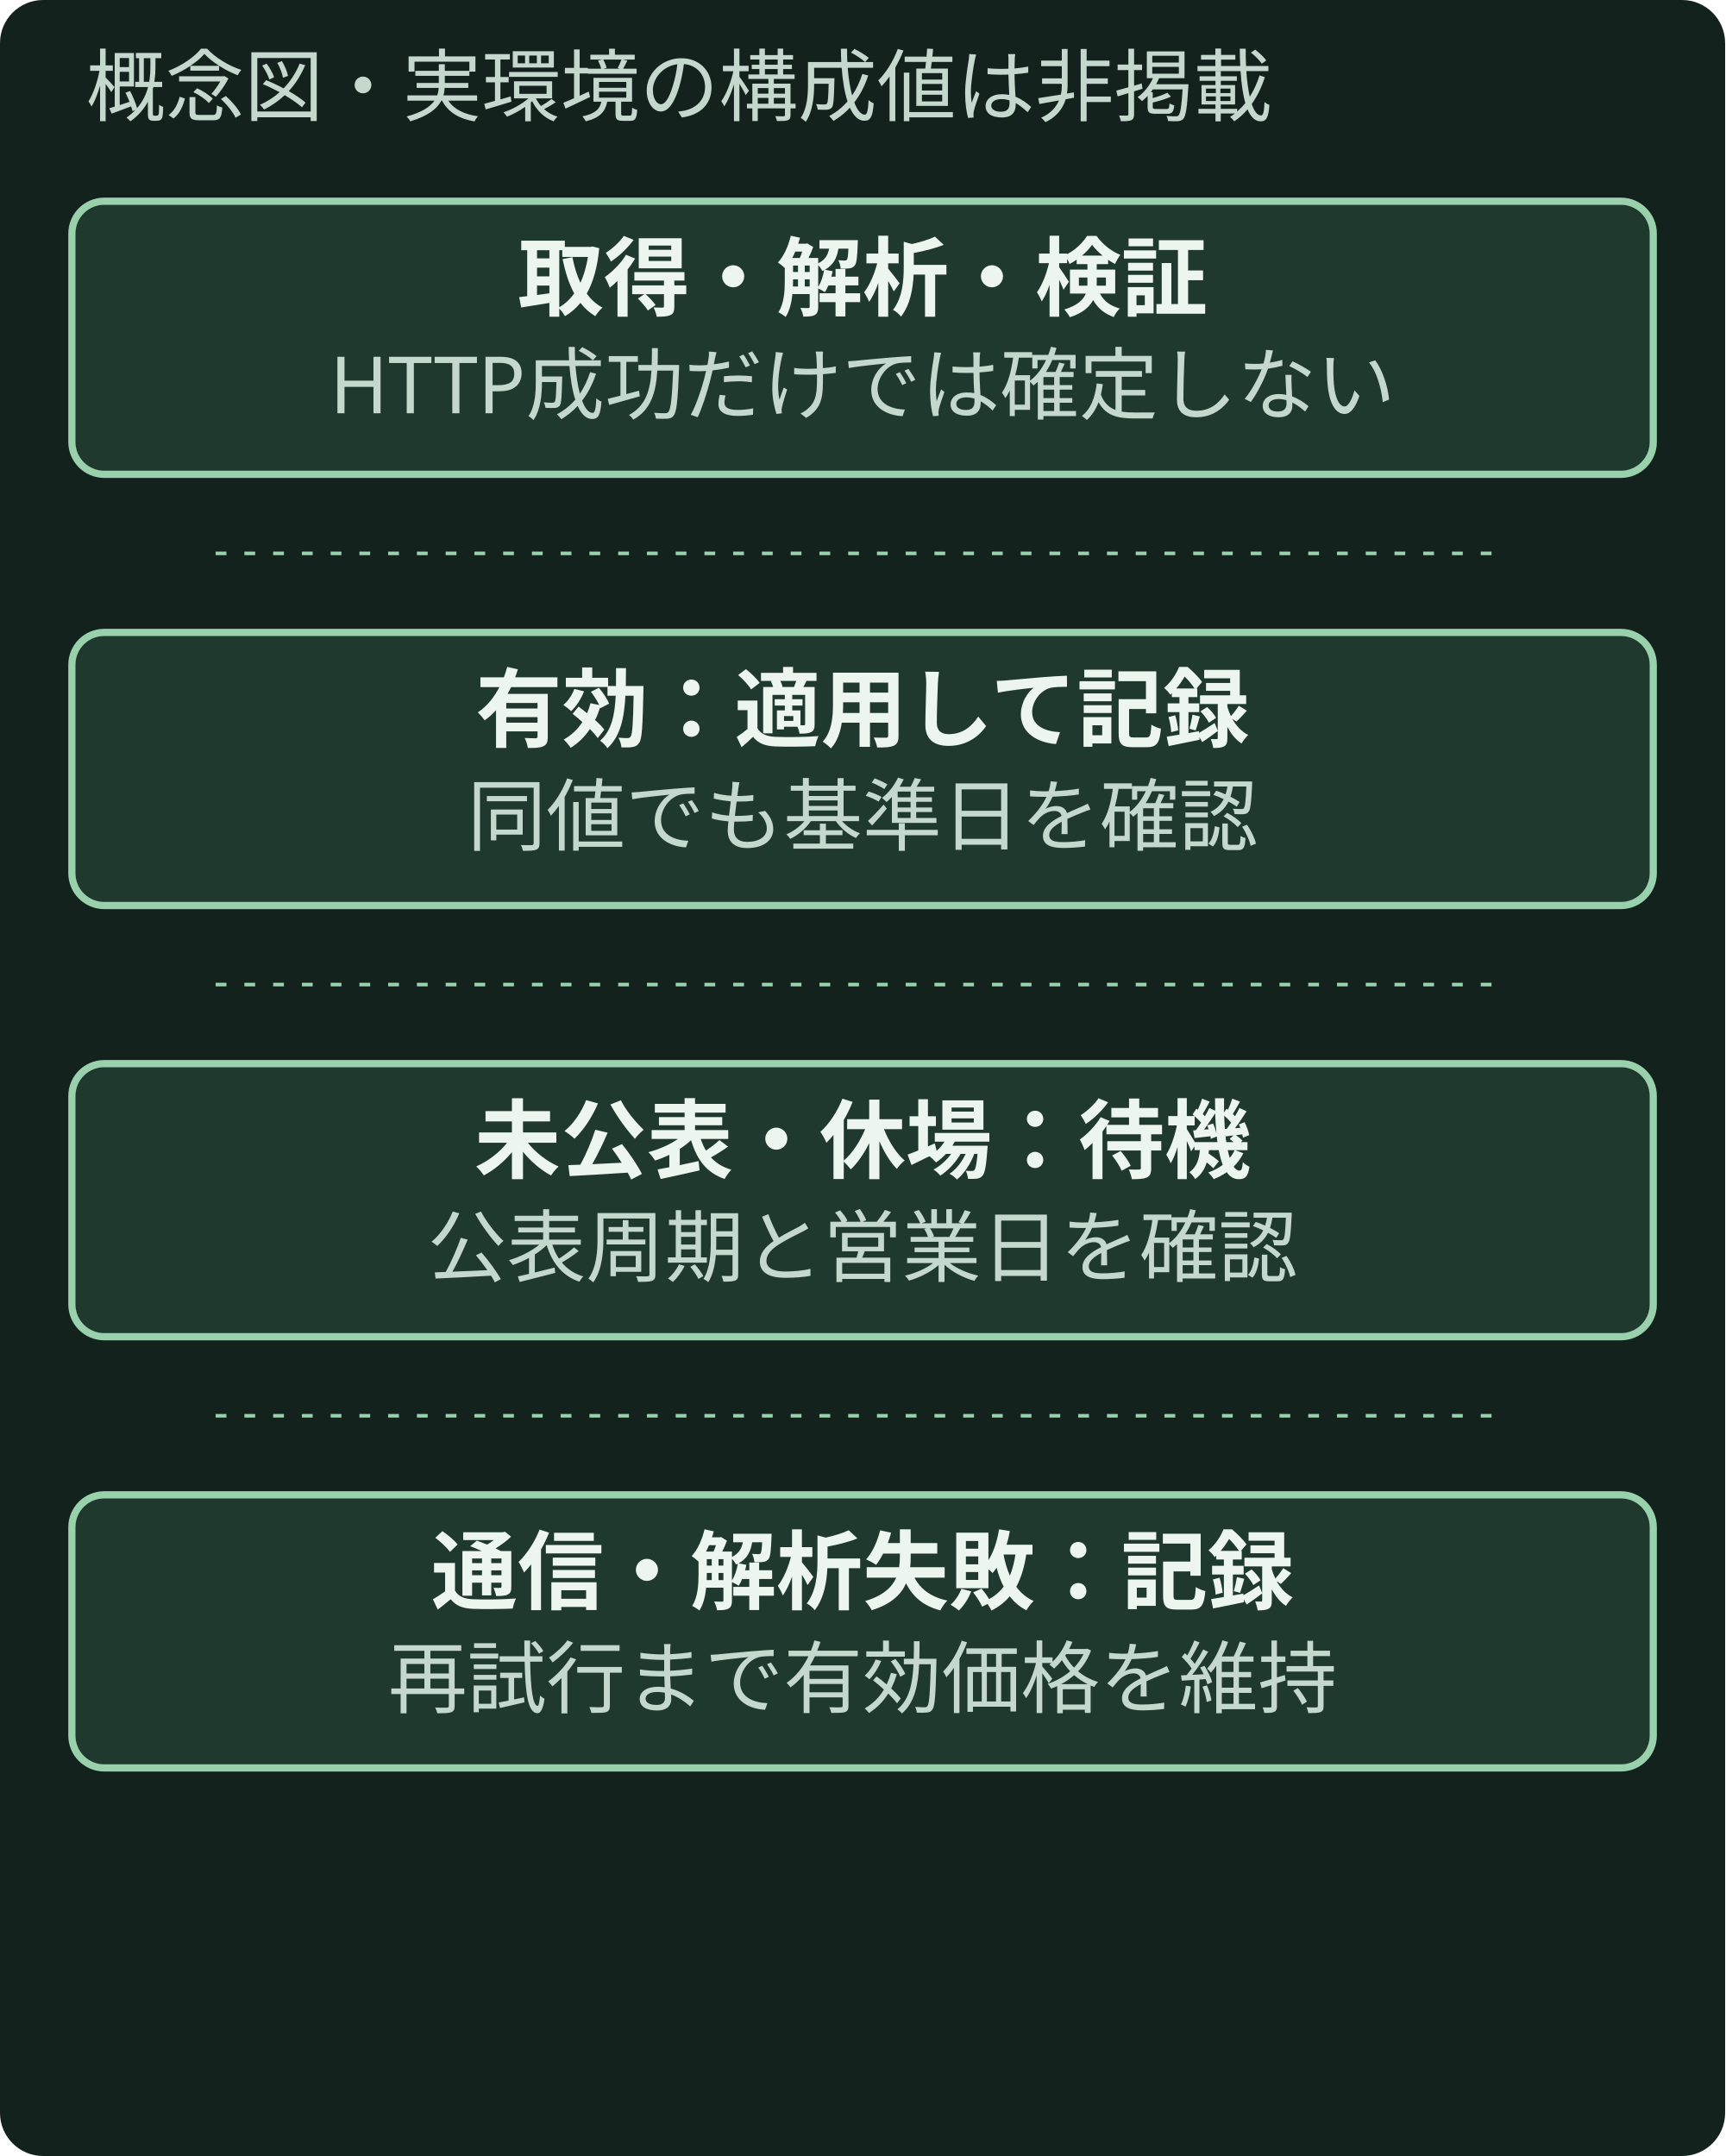
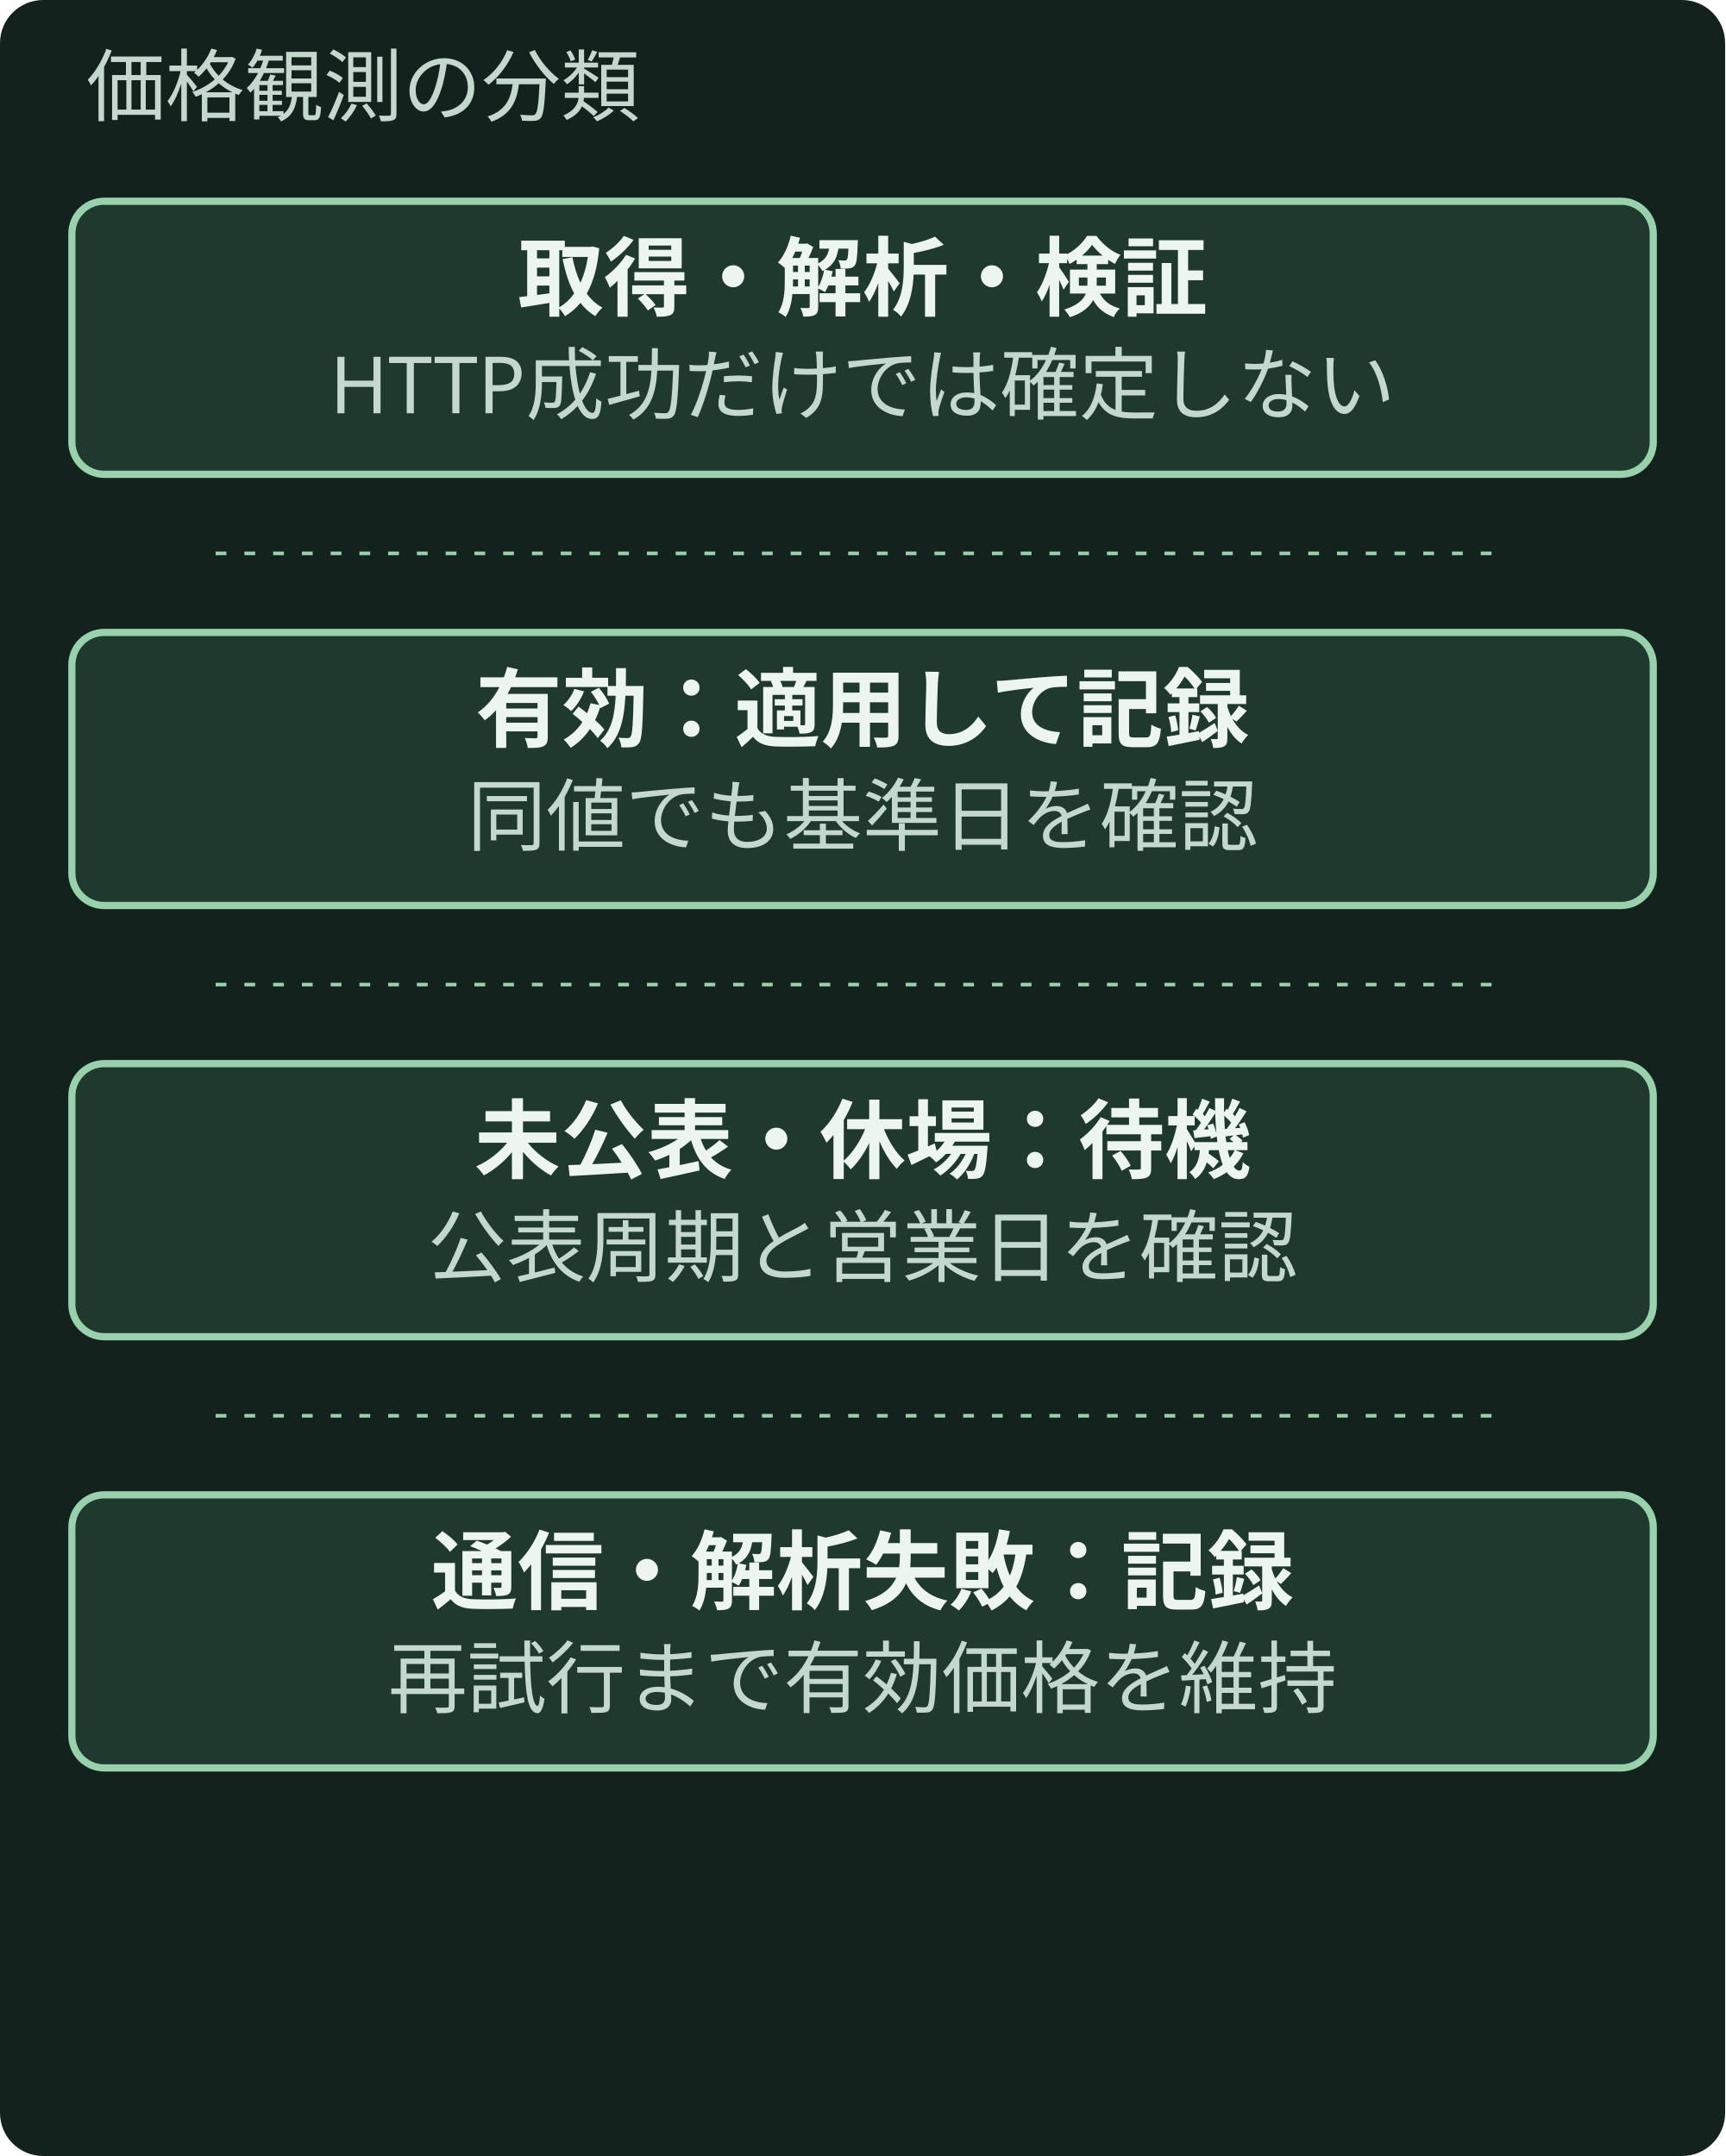
<svg xmlns="http://www.w3.org/2000/svg" width="480" height="600" viewBox="0 0 480 600" role="img" aria-labelledby="title desc">
  <rect width="480" height="600" rx="12" fill="#14221e" />
-   <text x="24" y="32" fill="#c5d8cd" font-family="sans-serif" font-size="22">概念図・実環境の構成値は非掲載</text>
+   <text x="24" y="32" fill="#c5d8cd" font-family="sans-serif" font-size="22">価格観測の分類</text>
  <rect x="20" y="56" width="440" height="76" rx="9" fill="#20392f" stroke="#9ad1ad" stroke-width="2" />
  <text x="240" y="86" text-anchor="middle" fill="#edf5ef" font-family="sans-serif" font-size="24" font-weight="600">取得・解析・検証</text>
  <text x="240" y="115" text-anchor="middle" fill="#c5d8cd" font-family="sans-serif" font-size="22">HTTP成功だけでは確定しない</text>
  <path d="M60 154.0 H420" fill="none" stroke="#9ad1ad" stroke-dasharray="3 5" />
  <rect x="20" y="176" width="440" height="76" rx="9" fill="#20392f" stroke="#9ad1ad" stroke-width="2" />
  <text x="240" y="206" text-anchor="middle" fill="#edf5ef" font-family="sans-serif" font-size="24" font-weight="600">有効：適用して記録</text>
  <text x="240" y="235" text-anchor="middle" fill="#c5d8cd" font-family="sans-serif" font-size="22">同値でも基準日を確認</text>
  <path d="M60 274.0 H420" fill="none" stroke="#9ad1ad" stroke-dasharray="3 5" />
  <rect x="20" y="296" width="440" height="76" rx="9" fill="#20392f" stroke="#9ad1ad" stroke-width="2" />
  <text x="240" y="326" text-anchor="middle" fill="#edf5ef" font-family="sans-serif" font-size="24" font-weight="600">未公表・休場：待機</text>
  <text x="240" y="355" text-anchor="middle" fill="#c5d8cd" font-family="sans-serif" font-size="22">公表周期と営業日を確認</text>
  <path d="M60 394.0 H420" fill="none" stroke="#9ad1ad" stroke-dasharray="3 5" />
  <rect x="20" y="416" width="440" height="76" rx="9" fill="#20392f" stroke="#9ad1ad" stroke-width="2" />
  <text x="240" y="446" text-anchor="middle" fill="#edf5ef" font-family="sans-serif" font-size="24" font-weight="600">通信・解析失敗：記録</text>
  <text x="240" y="475" text-anchor="middle" fill="#c5d8cd" font-family="sans-serif" font-size="22">再試行まで有効価格を維持</text>
</svg>
